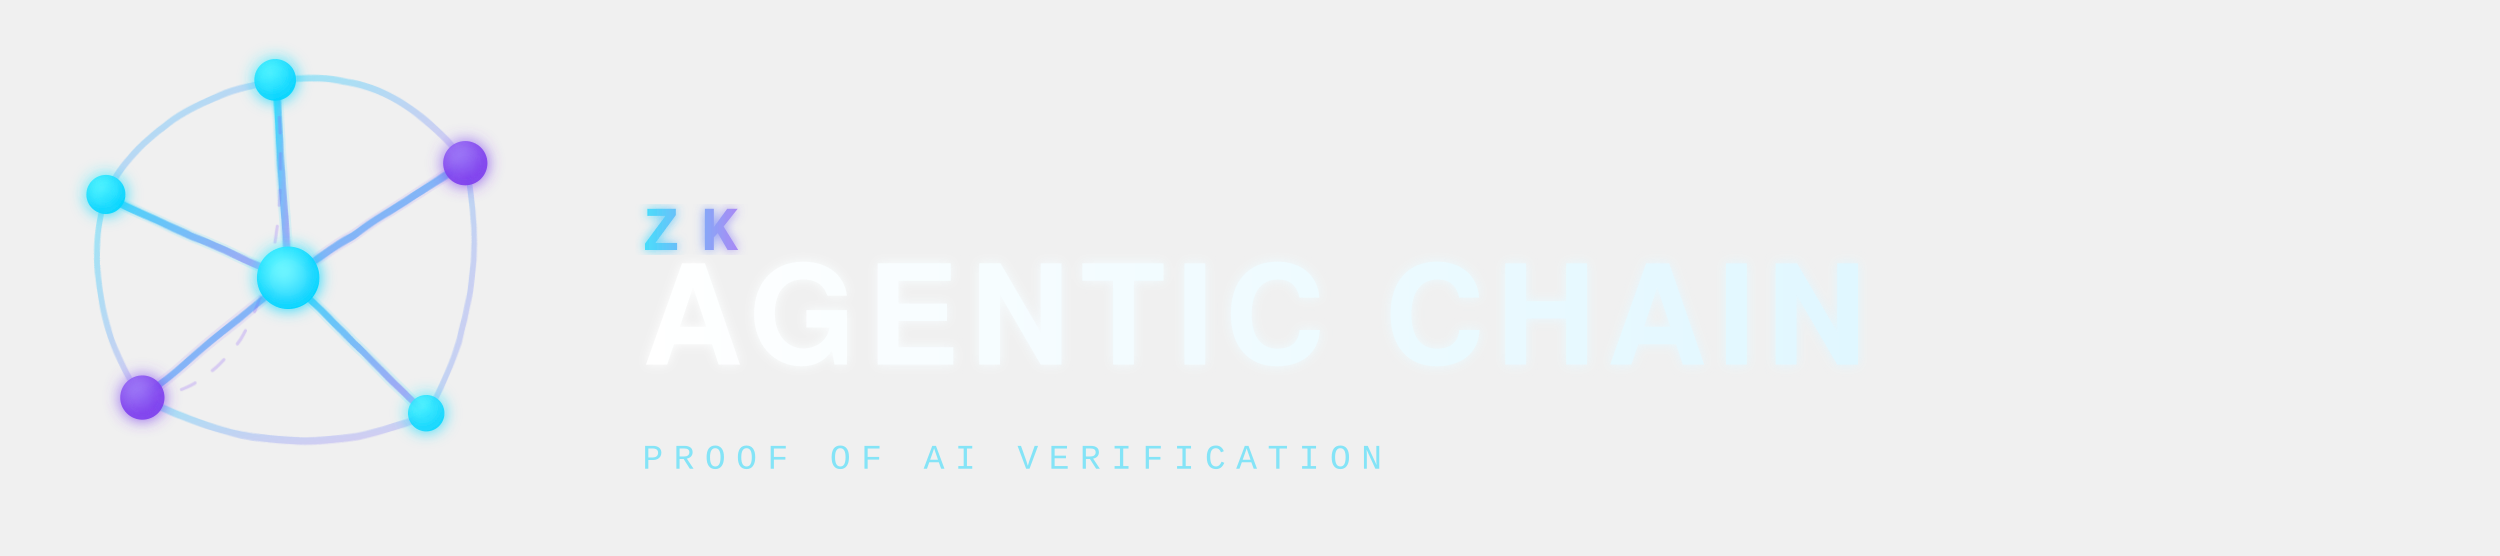
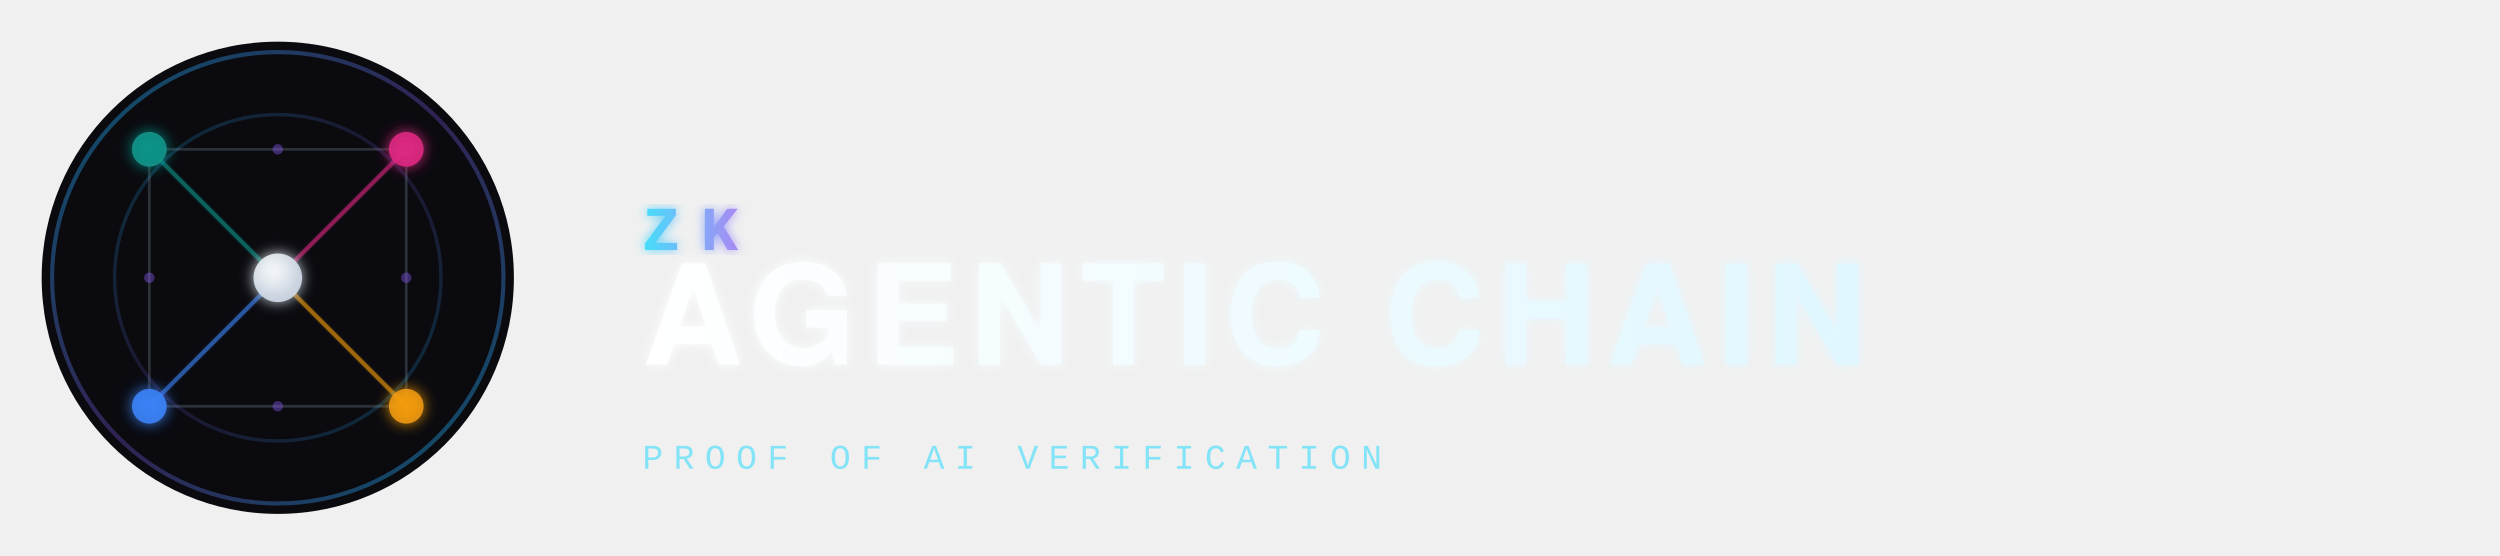
<svg xmlns="http://www.w3.org/2000/svg" viewBox="0 0 720 160" width="720" height="160">
  <defs>
-     <filter id="brush-f" x="-5%" y="-5%" width="110%" height="110%">
-       <feTurbulence type="turbulence" baseFrequency="0.012" numOctaves="4" seed="7" result="noise" />
-       <feDisplacementMap in="SourceGraphic" in2="noise" scale="1.8" xChannelSelector="R" yChannelSelector="G" />
+     <filter id="glow-f">
+       <feGaussianBlur stdDeviation="2" result="blur" />
+       <feComposite in="blur" in2="SourceGraphic" operator="over" />
    </filter>
-     <filter id="glow-f">
-       <feGaussianBlur stdDeviation="3" result="blur" />
+     <filter id="glow-strong-f">
+       <feGaussianBlur stdDeviation="4" result="blur" />
      <feComposite in="blur" in2="SourceGraphic" operator="over" />
    </filter>
    <filter id="text-glow-f">
      <feGaussianBlur stdDeviation="1.5" result="blur" />
      <feMerge>
        <feMergeNode in="blur" />
        <feMergeNode in="SourceGraphic" />
      </feMerge>
    </filter>
-     <linearGradient id="grad-rf" x1="0%" y1="0%" x2="100%" y2="100%">
-       <stop offset="0%" stop-color="#00D4FF" stop-opacity="0.7" />
-       <stop offset="100%" stop-color="#8B5CF6" stop-opacity="0.5" />
+     <linearGradient id="ring-f" x1="0%" y1="0%" x2="100%" y2="100%">
+       <stop offset="0%" stop-color="#00D4FF" stop-opacity="0.4" />
+       <stop offset="50%" stop-color="#8B5CF6" stop-opacity="0.3" />
+       <stop offset="100%" stop-color="#00D4FF" stop-opacity="0.4" />
    </linearGradient>
-     <linearGradient id="grad-pf" x1="0%" y1="0%" x2="100%" y2="100%">
-       <stop offset="0%" stop-color="#00D4FF" stop-opacity="0.35" />
-       <stop offset="100%" stop-color="#8B5CF6" stop-opacity="0.25" />
+     <linearGradient id="orbit-f" x1="0%" y1="0%" x2="100%" y2="100%">
+       <stop offset="0%" stop-color="#00D4FF" stop-opacity="0.2" />
+       <stop offset="50%" stop-color="#8B5CF6" stop-opacity="0.15" />
+       <stop offset="100%" stop-color="#00D4FF" stop-opacity="0.2" />
    </linearGradient>
    <radialGradient id="nc-f" cx="40%" cy="35%">
-       <stop offset="0%" stop-color="#67FFFF" />
-       <stop offset="100%" stop-color="#00D4FF" />
-     </radialGradient>
-     <radialGradient id="np-f" cx="40%" cy="35%">
-       <stop offset="0%" stop-color="#A78BFA" />
-       <stop offset="100%" stop-color="#7C3AED" />
+       <stop offset="0%" stop-color="#FFFFFF" />
+       <stop offset="100%" stop-color="#CBD5E1" />
    </radialGradient>
    <linearGradient id="title-grad" x1="0%" y1="0%" x2="100%" y2="0%">
      <stop offset="0%" stop-color="#FFFFFF" />
      <stop offset="100%" stop-color="#E0F7FF" />
    </linearGradient>
    <linearGradient id="sub-grad" x1="0%" y1="0%" x2="100%" y2="0%">
      <stop offset="0%" stop-color="#00D4FF" />
      <stop offset="100%" stop-color="#8B5CF6" />
    </linearGradient>
  </defs>
-   <g transform="translate(8, 5) scale(0.75)" filter="url(#brush-f)">
-     <path d="M95,24 Q140,18 168,56" stroke="url(#grad-pf)" stroke-width="2.5" fill="none" stroke-linecap="round" />
-     <path d="M168,56 Q178,110 153,152" stroke="url(#grad-pf)" stroke-width="2.2" fill="none" stroke-linecap="round" />
-     <path d="M153,152 Q100,175 44,146" stroke="url(#grad-pf)" stroke-width="2.8" fill="none" stroke-linecap="round" />
-     <path d="M44,146 Q18,108 30,68" stroke="url(#grad-pf)" stroke-width="2.2" fill="none" stroke-linecap="round" />
-     <path d="M30,68 Q48,32 95,24" stroke="url(#grad-pf)" stroke-width="2.5" fill="none" stroke-linecap="round" />
-     <path d="M100,100 Q96,58 95,24" stroke="#00D4FF" stroke-width="4.5" fill="none" stroke-linecap="round" opacity="0.12" />
-     <path d="M100,100 Q96,58 95,24" stroke="url(#grad-rf)" stroke-width="2.8" fill="none" stroke-linecap="round" />
-     <path d="M100,100 Q140,72 168,56" stroke="#8B5CF6" stroke-width="4.5" fill="none" stroke-linecap="round" opacity="0.12" />
-     <path d="M100,100 Q140,72 168,56" stroke="url(#grad-rf)" stroke-width="2.8" fill="none" stroke-linecap="round" />
-     <path d="M100,100 Q132,132 153,152" stroke="#00D4FF" stroke-width="4.5" fill="none" stroke-linecap="round" opacity="0.12" />
-     <path d="M100,100 Q132,132 153,152" stroke="url(#grad-rf)" stroke-width="2.5" fill="none" stroke-linecap="round" />
-     <path d="M100,100 Q66,128 44,146" stroke="#8B5CF6" stroke-width="4.5" fill="none" stroke-linecap="round" opacity="0.12" />
-     <path d="M100,100 Q66,128 44,146" stroke="url(#grad-rf)" stroke-width="2.5" fill="none" stroke-linecap="round" />
-     <path d="M100,100 Q58,82 30,68" stroke="#00D4FF" stroke-width="4.5" fill="none" stroke-linecap="round" opacity="0.12" />
-     <path d="M100,100 Q58,82 30,68" stroke="url(#grad-rf)" stroke-width="2.8" fill="none" stroke-linecap="round" />
-     <path d="M95,24 Q105,140 44,146" stroke="#8B5CF6" stroke-width="1.2" fill="none" stroke-linecap="round" stroke-dasharray="6 8" opacity="0.25" />
+   <circle cx="80" cy="80" r="68" fill="#0A0A0F" />
+   <circle cx="80" cy="80" r="65" fill="none" stroke="url(#ring-f)" stroke-width="1.2" />
+   <line x1="80" y1="80" x2="43" y2="43" stroke="#0D9488" stroke-width="2" stroke-linecap="round" opacity="0.08" />
+   <line x1="80" y1="80" x2="43" y2="43" stroke="#0D9488" stroke-width="1.2" stroke-linecap="round" opacity="0.6" />
+   <line x1="80" y1="80" x2="117" y2="43" stroke="#DC2680" stroke-width="2" stroke-linecap="round" opacity="0.08" />
+   <line x1="80" y1="80" x2="117" y2="43" stroke="#DC2680" stroke-width="1.2" stroke-linecap="round" opacity="0.6" />
+   <line x1="80" y1="80" x2="117" y2="117" stroke="#F59E0B" stroke-width="2" stroke-linecap="round" opacity="0.08" />
+   <line x1="80" y1="80" x2="117" y2="117" stroke="#F59E0B" stroke-width="1.2" stroke-linecap="round" opacity="0.6" />
+   <line x1="80" y1="80" x2="43" y2="117" stroke="#3B82F6" stroke-width="2" stroke-linecap="round" opacity="0.08" />
+   <line x1="80" y1="80" x2="43" y2="117" stroke="#3B82F6" stroke-width="1.2" stroke-linecap="round" opacity="0.6" />
+   <line x1="43" y1="43" x2="117" y2="43" stroke="#667788" stroke-width="0.8" stroke-linecap="round" opacity="0.35" />
+   <line x1="117" y1="43" x2="117" y2="117" stroke="#667788" stroke-width="0.8" stroke-linecap="round" opacity="0.35" />
+   <line x1="117" y1="117" x2="43" y2="117" stroke="#667788" stroke-width="0.8" stroke-linecap="round" opacity="0.35" />
+   <line x1="43" y1="117" x2="43" y2="43" stroke="#667788" stroke-width="0.8" stroke-linecap="round" opacity="0.35" />
+   <circle cx="80" cy="80" r="47" fill="none" stroke="url(#orbit-f)" stroke-width="1" />
+   <g filter="url(#glow-strong-f)">
+     <circle cx="43" cy="43" r="3" fill="#0D9488" opacity="0.15" />
+     <circle cx="117" cy="43" r="3" fill="#DC2680" opacity="0.15" />
+     <circle cx="117" cy="117" r="3" fill="#F59E0B" opacity="0.15" />
+     <circle cx="43" cy="117" r="3" fill="#3B82F6" opacity="0.15" />
  </g>
-   <g transform="translate(8, 5) scale(0.75)" filter="url(#glow-f)">
-     <circle cx="100" cy="100" r="12" fill="url(#nc-f)" opacity="0.95" />
-     <circle cx="100" cy="100" r="7" fill="#fff" opacity="0.2" />
-     <circle cx="95" cy="24" r="8" fill="url(#nc-f)" opacity="0.9" />
-     <circle cx="168" cy="56" r="8.5" fill="url(#np-f)" opacity="0.9" />
-     <circle cx="153" cy="152" r="7" fill="url(#nc-f)" opacity="0.85" />
-     <circle cx="44" cy="146" r="8.5" fill="url(#np-f)" opacity="0.9" />
-     <circle cx="30" cy="68" r="7.5" fill="url(#nc-f)" opacity="0.9" />
+   <g filter="url(#glow-f)">
+     <circle cx="80" cy="80" r="7" fill="url(#nc-f)" opacity="0.95" />
+     <circle cx="80" cy="80" r="4" fill="#fff" opacity="0.15" />
+     <circle cx="43" cy="43" r="5" fill="#0D9488" opacity="0.9" />
+     <circle cx="117" cy="43" r="5" fill="#DC2680" opacity="0.9" />
+     <circle cx="117" cy="117" r="5" fill="#F59E0B" opacity="0.85" />
+     <circle cx="43" cy="117" r="5" fill="#3B82F6" opacity="0.9" />
  </g>
+   <circle cx="80" cy="43" r="1.5" fill="#8B5CF6" opacity="0.4" />
+   <circle cx="117" cy="80" r="1.5" fill="#8B5CF6" opacity="0.4" />
+   <circle cx="80" cy="117" r="1.5" fill="#8B5CF6" opacity="0.4" />
+   <circle cx="43" cy="80" r="1.5" fill="#8B5CF6" opacity="0.4" />
  <text x="185" y="72" font-family="'SF Mono', 'Fira Code', 'JetBrains Mono', 'Courier New', monospace" font-size="18" font-weight="600" letter-spacing="6" fill="url(#sub-grad)" filter="url(#text-glow-f)" opacity="0.7">ZK</text>
  <text x="185" y="105" font-family="'Instrument Sans', 'DM Sans', 'Helvetica Neue', sans-serif" font-size="40" font-weight="700" letter-spacing="3" fill="url(#title-grad)" filter="url(#text-glow-f)">AGENTIC CHAIN</text>
  <line x1="185" y1="115" x2="380" y2="115" stroke="url(#sub-grad)" stroke-width="1" opacity="0.2" />
  <text x="185" y="135" font-family="'SF Mono', 'Fira Code', 'JetBrains Mono', 'Courier New', monospace" font-size="10" font-weight="400" letter-spacing="3" fill="#00D4FF" opacity="0.45">PROOF OF AI VERIFICATION</text>
</svg>
